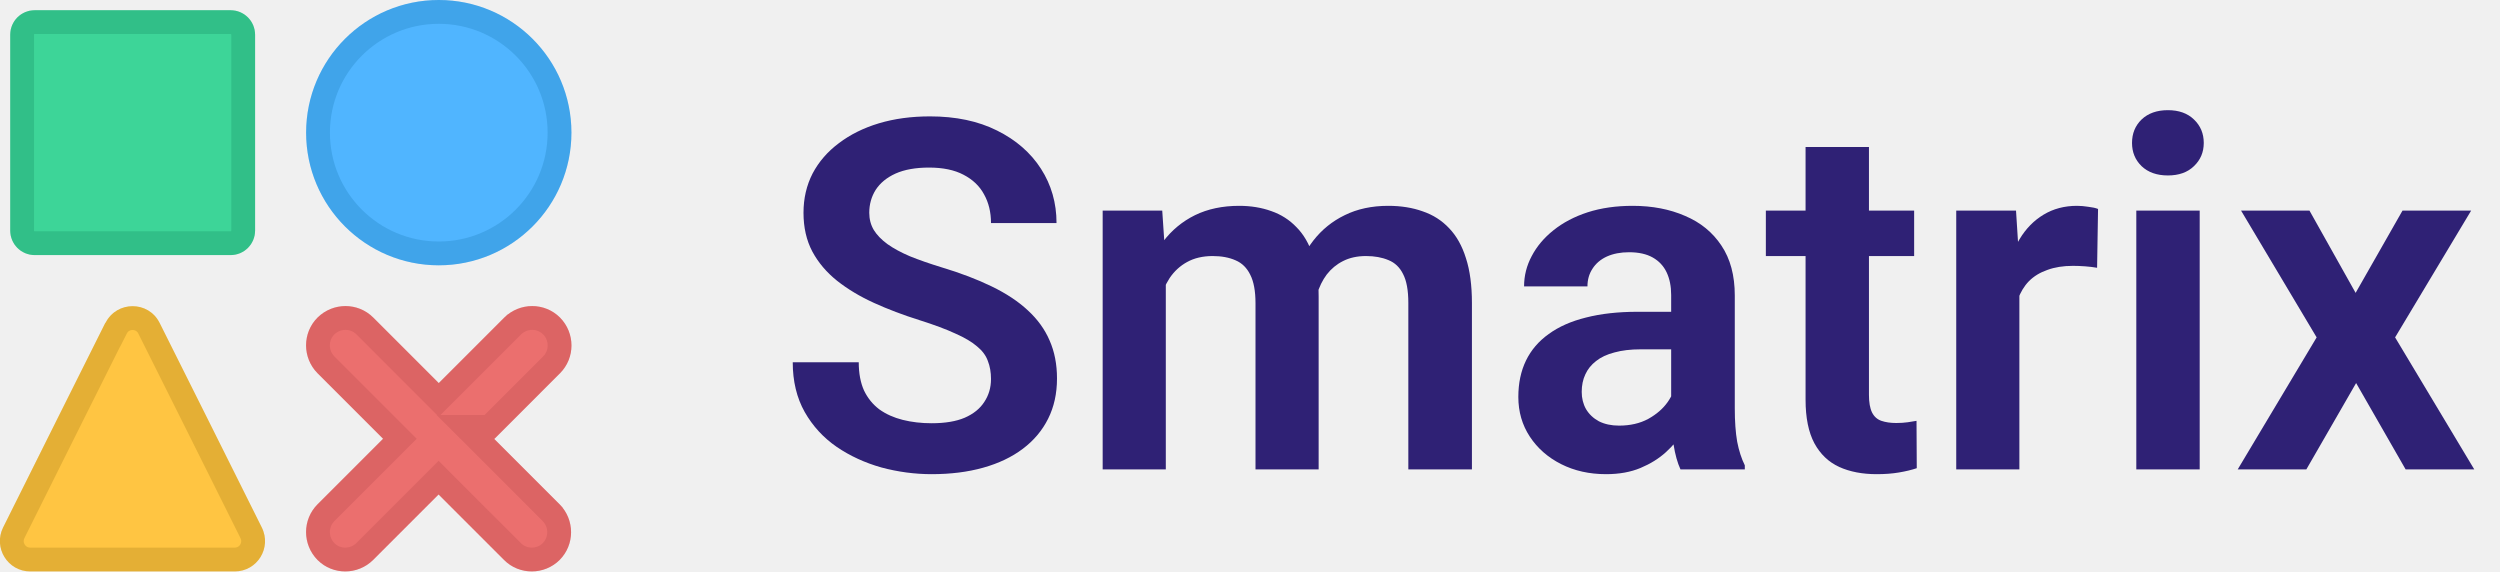
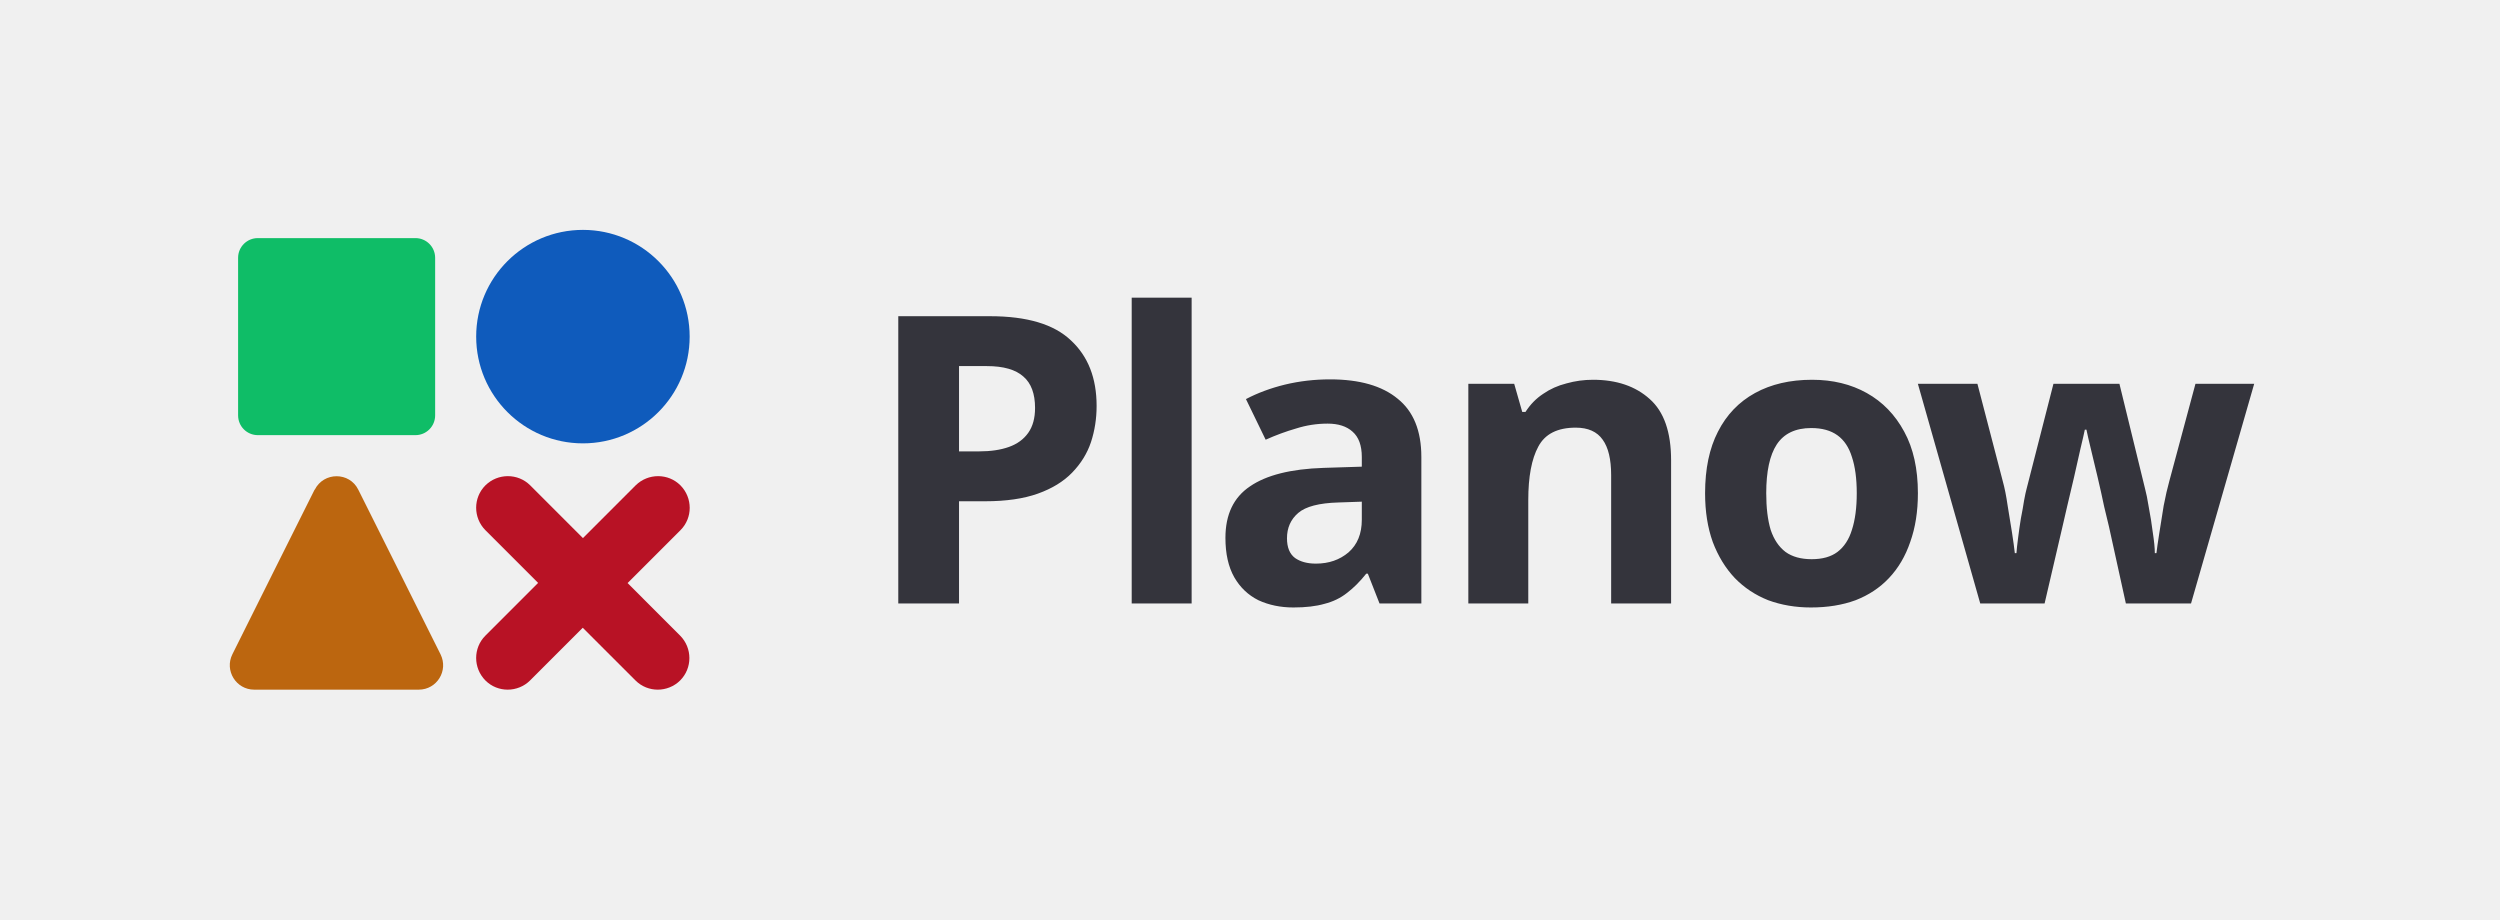
- <svg xmlns="http://www.w3.org/2000/svg" width="105" height="24" viewBox="0 0 105 24" fill="none">
-   <path d="M41.622 15.917C41.622 15.636 41.578 15.385 41.491 15.164C41.411 14.936 41.26 14.732 41.039 14.551C40.825 14.364 40.52 14.183 40.125 14.009C39.737 13.828 39.234 13.641 38.618 13.446C37.935 13.232 37.299 12.991 36.71 12.723C36.12 12.455 35.602 12.144 35.153 11.789C34.711 11.434 34.366 11.026 34.118 10.564C33.87 10.095 33.747 9.552 33.747 8.936C33.747 8.334 33.874 7.785 34.128 7.289C34.389 6.793 34.758 6.368 35.233 6.013C35.709 5.652 36.268 5.374 36.911 5.18C37.56 4.985 38.277 4.888 39.06 4.888C40.145 4.888 41.083 5.086 41.873 5.481C42.67 5.876 43.286 6.412 43.721 7.088C44.156 7.764 44.374 8.525 44.374 9.368H41.622C41.622 8.913 41.525 8.511 41.33 8.163C41.143 7.815 40.855 7.54 40.467 7.339C40.085 7.138 39.603 7.038 39.02 7.038C38.458 7.038 37.989 7.122 37.614 7.289C37.245 7.456 36.968 7.684 36.78 7.972C36.599 8.26 36.509 8.581 36.509 8.936C36.509 9.204 36.572 9.445 36.7 9.66C36.827 9.867 37.018 10.065 37.272 10.252C37.527 10.433 37.842 10.604 38.217 10.764C38.598 10.918 39.04 11.072 39.542 11.226C40.346 11.468 41.049 11.736 41.652 12.03C42.261 12.325 42.767 12.66 43.169 13.035C43.577 13.41 43.882 13.831 44.083 14.3C44.29 14.769 44.394 15.301 44.394 15.897C44.394 16.527 44.27 17.089 44.022 17.585C43.775 18.08 43.42 18.502 42.958 18.85C42.495 19.199 41.94 19.463 41.29 19.644C40.647 19.825 39.927 19.915 39.131 19.915C38.421 19.915 37.718 19.821 37.021 19.634C36.331 19.44 35.705 19.152 35.143 18.77C34.58 18.382 34.132 17.893 33.797 17.303C33.462 16.708 33.295 16.011 33.295 15.214H36.067C36.067 15.676 36.141 16.071 36.288 16.399C36.442 16.721 36.656 16.985 36.931 17.193C37.212 17.394 37.54 17.541 37.915 17.635C38.29 17.729 38.695 17.776 39.131 17.776C39.693 17.776 40.155 17.699 40.517 17.545C40.885 17.384 41.16 17.163 41.34 16.882C41.528 16.6 41.622 16.279 41.622 15.917Z" fill="#2F2175" />
-   <path d="M48.964 11.076V19.714H46.312V8.846H48.814L48.964 11.076ZM48.572 13.888H47.759C47.759 13.132 47.849 12.435 48.03 11.799C48.218 11.163 48.492 10.611 48.854 10.142C49.215 9.666 49.661 9.298 50.19 9.037C50.725 8.776 51.345 8.645 52.048 8.645C52.537 8.645 52.986 8.719 53.394 8.866C53.802 9.007 54.154 9.231 54.449 9.539C54.75 9.84 54.981 10.236 55.142 10.724C55.302 11.206 55.383 11.786 55.383 12.462V19.714H52.731V12.733C52.731 12.224 52.657 11.826 52.51 11.538C52.369 11.25 52.165 11.049 51.897 10.935C51.629 10.815 51.308 10.754 50.933 10.754C50.518 10.754 50.16 10.838 49.858 11.005C49.564 11.166 49.319 11.391 49.125 11.678C48.938 11.966 48.797 12.298 48.703 12.673C48.616 13.048 48.572 13.453 48.572 13.888ZM55.182 13.396L54.087 13.597C54.094 12.914 54.188 12.274 54.368 11.678C54.549 11.076 54.814 10.55 55.162 10.101C55.517 9.646 55.955 9.291 56.478 9.037C57.007 8.776 57.616 8.645 58.306 8.645C58.842 8.645 59.324 8.722 59.752 8.876C60.188 9.023 60.559 9.261 60.867 9.589C61.175 9.911 61.41 10.329 61.57 10.845C61.738 11.361 61.821 11.99 61.821 12.733V19.714H59.15V12.723C59.15 12.194 59.076 11.789 58.928 11.508C58.788 11.226 58.584 11.032 58.316 10.925C58.048 10.811 57.733 10.754 57.372 10.754C57.003 10.754 56.682 10.825 56.407 10.965C56.139 11.099 55.912 11.287 55.724 11.528C55.544 11.769 55.406 12.05 55.312 12.372C55.225 12.686 55.182 13.028 55.182 13.396Z" fill="#2F2175" />
-   <path d="M70.189 17.404V12.392C70.189 12.023 70.125 11.705 69.998 11.438C69.871 11.17 69.676 10.962 69.415 10.815C69.154 10.667 68.823 10.594 68.421 10.594C68.066 10.594 67.754 10.654 67.487 10.774C67.225 10.895 67.025 11.066 66.884 11.287C66.743 11.501 66.673 11.749 66.673 12.03H64.011C64.011 11.581 64.118 11.156 64.333 10.754C64.547 10.346 64.852 9.984 65.247 9.67C65.648 9.348 66.127 9.097 66.683 8.916C67.246 8.735 67.875 8.645 68.571 8.645C69.395 8.645 70.128 8.786 70.771 9.067C71.421 9.341 71.93 9.757 72.298 10.312C72.673 10.868 72.861 11.568 72.861 12.412V17.153C72.861 17.695 72.894 18.161 72.961 18.549C73.035 18.931 73.142 19.262 73.282 19.544V19.714H70.58C70.453 19.44 70.356 19.091 70.289 18.67C70.222 18.241 70.189 17.819 70.189 17.404ZM70.56 13.095L70.58 14.672H68.903C68.488 14.672 68.123 14.715 67.808 14.802C67.493 14.883 67.236 15.003 67.035 15.164C66.834 15.318 66.683 15.505 66.583 15.726C66.482 15.941 66.432 16.185 66.432 16.46C66.432 16.728 66.492 16.969 66.613 17.183C66.74 17.397 66.921 17.568 67.155 17.695C67.396 17.816 67.677 17.876 67.999 17.876C68.468 17.876 68.876 17.782 69.224 17.595C69.573 17.401 69.844 17.166 70.038 16.892C70.232 16.617 70.336 16.356 70.349 16.108L71.113 17.253C71.019 17.528 70.878 17.819 70.691 18.127C70.503 18.435 70.262 18.723 69.968 18.991C69.673 19.259 69.318 19.48 68.903 19.654C68.488 19.828 68.006 19.915 67.456 19.915C66.753 19.915 66.124 19.774 65.568 19.493C65.012 19.212 64.574 18.827 64.252 18.338C63.931 17.849 63.77 17.294 63.77 16.671C63.77 16.095 63.877 15.586 64.091 15.144C64.306 14.702 64.624 14.33 65.046 14.029C65.468 13.721 65.99 13.49 66.613 13.336C67.242 13.175 67.962 13.095 68.772 13.095H70.56Z" fill="#2F2175" />
-   <path d="M80.394 8.846V10.754H74.166V8.846H80.394ZM75.834 6.174H78.496V16.58C78.496 16.902 78.539 17.149 78.626 17.324C78.713 17.498 78.844 17.615 79.018 17.675C79.192 17.735 79.4 17.766 79.641 17.766C79.815 17.766 79.975 17.756 80.123 17.735C80.27 17.715 80.394 17.695 80.494 17.675L80.504 19.664C80.284 19.738 80.032 19.798 79.751 19.845C79.477 19.892 79.165 19.915 78.817 19.915C78.221 19.915 77.699 19.815 77.25 19.614C76.801 19.406 76.453 19.075 76.205 18.619C75.958 18.157 75.834 17.548 75.834 16.791V6.174Z" fill="#2F2175" />
-   <path d="M84.814 11.066V19.714H82.162V8.846H84.673L84.814 11.066ZM88.118 8.776L88.078 11.247C87.931 11.22 87.763 11.2 87.576 11.186C87.395 11.173 87.224 11.166 87.064 11.166C86.655 11.166 86.297 11.223 85.989 11.337C85.681 11.444 85.423 11.601 85.215 11.809C85.014 12.017 84.861 12.271 84.753 12.572C84.646 12.867 84.586 13.202 84.573 13.577L84 13.507C84 12.817 84.07 12.177 84.211 11.588C84.352 10.999 84.556 10.483 84.824 10.041C85.091 9.599 85.426 9.258 85.828 9.017C86.237 8.769 86.705 8.645 87.234 8.645C87.382 8.645 87.539 8.658 87.706 8.685C87.881 8.705 88.018 8.735 88.118 8.776Z" fill="#2F2175" />
-   <path d="M92.387 8.846V19.714H89.725V8.846H92.387ZM89.545 6.003C89.545 5.608 89.678 5.28 89.946 5.019C90.221 4.758 90.589 4.627 91.051 4.627C91.513 4.627 91.878 4.758 92.146 5.019C92.421 5.28 92.558 5.608 92.558 6.003C92.558 6.392 92.421 6.716 92.146 6.978C91.878 7.239 91.513 7.369 91.051 7.369C90.589 7.369 90.221 7.239 89.946 6.978C89.678 6.716 89.545 6.392 89.545 6.003Z" fill="#2F2175" />
-   <path d="M96.998 8.846L98.936 12.301L100.905 8.846H103.788L100.594 14.17L103.919 19.714H101.036L98.957 16.088L96.867 19.714H93.984L97.299 14.17L94.125 8.846H96.998Z" fill="#2F2175" />
-   <g clip-path="url(#clip0_79_37761)">
-     <path d="M9.686 0.429H1.457C0.889 0.429 0.429 0.889 0.429 1.457V9.686C0.429 10.254 0.889 10.714 1.457 10.714H9.686C10.254 10.714 10.714 10.254 10.714 9.686V1.457C10.714 0.889 10.254 0.429 9.686 0.429Z" fill="#3DD598" />
-     <path d="M1.457 0.929H9.686C9.978 0.929 10.214 1.165 10.214 1.457V9.686C10.214 9.978 9.978 10.214 9.686 10.214H1.457C1.165 10.214 0.929 9.978 0.929 9.686V1.457C0.929 1.165 1.165 0.929 1.457 0.929Z" stroke="#006C49" stroke-opacity="0.2" />
-     <path d="M24 5.571C24 2.494 21.506 0 18.428 0C15.351 0 12.857 2.494 12.857 5.571C12.857 8.648 15.351 11.143 18.428 11.143C21.506 11.143 24 8.648 24 5.571Z" fill="#50B5FF" />
-     <path d="M18.428 0.5C21.229 0.5 23.5 2.771 23.5 5.571C23.5 8.372 21.229 10.643 18.428 10.643C15.628 10.643 13.357 8.372 13.357 5.571C13.357 2.771 15.628 0.5 18.428 0.5Z" stroke="#006398" stroke-opacity="0.2" />
-     <path d="M4.431 13.56C4.903 12.626 6.24 12.626 6.703 13.56L8.743 17.64L10.997 22.157C11.417 23.006 10.809 24 9.857 24H1.269C0.326 24 -0.291 23.006 0.129 22.157L2.383 17.64L4.423 13.56H4.431Z" fill="#FFC542" />
-     <path d="M2.83 17.863L4.732 14.06H4.739L4.878 13.785C5.166 13.214 5.977 13.222 6.255 13.782L6.256 13.784L8.295 17.863L8.296 17.864L10.549 22.379C10.549 22.379 10.549 22.379 10.549 22.38C10.806 22.899 10.433 23.5 9.857 23.5H1.269C0.698 23.5 0.321 22.897 0.576 22.38C0.576 22.379 0.577 22.379 0.577 22.379L2.83 17.864L2.83 17.863Z" stroke="#7A5900" stroke-opacity="0.2" />
-     <path d="M20.769 18.429L23.52 15.677C24.163 15.034 24.163 13.989 23.52 13.337C22.877 12.694 21.831 12.694 21.18 13.337L18.429 16.089L15.677 13.337C15.034 12.694 13.989 12.694 13.337 13.337C12.694 13.98 12.694 15.026 13.337 15.677L16.089 18.429L13.337 21.18C12.694 21.823 12.694 22.869 13.337 23.52C13.663 23.846 14.083 24 14.503 24C14.923 24 15.351 23.837 15.669 23.52L18.42 20.769L21.171 23.52C21.497 23.846 21.917 24 22.337 24C22.757 24 23.186 23.837 23.503 23.52C24.146 22.877 24.146 21.831 23.503 21.18L20.751 18.429H20.769Z" fill="#EB6F6E" />
-     <path d="M23.166 15.324L20.561 17.929H19.544L20.398 18.782L23.147 21.531C23.147 21.532 23.148 21.532 23.148 21.532C23.599 21.99 23.595 22.721 23.149 23.166C22.931 23.385 22.631 23.5 22.337 23.5C22.041 23.5 21.751 23.392 21.525 23.166L18.773 20.415L18.42 20.061L18.066 20.415L15.315 23.166C15.096 23.385 14.797 23.5 14.503 23.5C14.207 23.5 13.918 23.393 13.692 23.168C13.241 22.709 13.245 21.98 13.691 21.534L16.442 18.782L16.796 18.429L16.442 18.075L13.692 15.325C13.241 14.867 13.245 14.138 13.69 13.692C14.148 13.241 14.878 13.245 15.324 13.691L18.075 16.442L18.429 16.796L18.782 16.442L21.531 13.693C21.532 13.693 21.532 13.692 21.532 13.692C21.99 13.241 22.719 13.245 23.165 13.69C23.616 14.148 23.612 14.878 23.166 15.324Z" stroke="#A43A3C" stroke-opacity="0.2" />
+ <svg xmlns="http://www.w3.org/2000/svg" width="87" height="32" viewBox="0 0 87 32" fill="none">
+   <g clip-path="url(#clip0_19_1478)">
+     <path d="M14.458 8.286H8.972C8.593 8.286 8.286 8.593 8.286 8.971V14.457C8.286 14.836 8.593 15.143 8.972 15.143H14.458C14.836 15.143 15.143 14.836 15.143 14.457V8.971C15.143 8.593 14.836 8.286 14.458 8.286Z" fill="#0FBD67" />
+     <path d="M24 11.714C24 9.663 22.337 8 20.286 8C18.234 8 16.571 9.663 16.571 11.714C16.571 13.766 18.234 15.429 20.286 15.429C22.337 15.429 24 13.766 24 11.714Z" fill="#0F5BBC" />
+     <path d="M10.954 17.04C11.268 16.417 12.16 16.417 12.468 17.04L13.828 19.76L15.331 22.771C15.611 23.337 15.206 24 14.571 24H8.846C8.217 24 7.806 23.337 8.086 22.771L9.588 19.76L10.948 17.04H10.954Z" fill="#BC660F" />
+     <path d="M21.846 20.285L23.68 18.451C24.109 18.023 24.109 17.326 23.68 16.891C23.252 16.463 22.555 16.463 22.12 16.891L20.286 18.726L18.452 16.891C18.023 16.463 17.326 16.463 16.892 16.891C16.463 17.32 16.463 18.017 16.892 18.451L18.726 20.285L16.892 22.12C16.463 22.548 16.463 23.245 16.892 23.68C17.109 23.897 17.389 24 17.669 24C17.949 24 18.235 23.891 18.446 23.68L20.28 21.846L22.115 23.68C22.332 23.897 22.612 24 22.892 24C23.172 24 23.457 23.891 23.669 23.68C24.098 23.251 24.098 22.554 23.669 22.12L21.835 20.285H21.846Z" fill="#B81225" />
  </g>
+   <path d="M34.452 11.004C35.74 11.004 36.678 11.284 37.266 11.844C37.863 12.395 38.162 13.155 38.162 14.126C38.162 14.565 38.097 14.985 37.966 15.386C37.835 15.778 37.616 16.133 37.308 16.45C37.009 16.758 36.613 17.001 36.118 17.178C35.623 17.355 35.012 17.444 34.284 17.444H33.374V21H31.26V11.004H34.452ZM34.34 12.74H33.374V15.708H34.074C34.475 15.708 34.821 15.657 35.11 15.554C35.399 15.451 35.623 15.288 35.782 15.064C35.941 14.84 36.02 14.551 36.02 14.196C36.02 13.701 35.885 13.337 35.614 13.104C35.343 12.861 34.919 12.74 34.34 12.74ZM41.469 21H39.383V10.36H41.469V21ZM46.285 13.202C47.311 13.202 48.095 13.426 48.637 13.874C49.187 14.313 49.463 14.989 49.463 15.904V21H48.007L47.601 19.964H47.545C47.33 20.235 47.106 20.459 46.873 20.636C46.649 20.813 46.387 20.939 46.089 21.014C45.799 21.098 45.44 21.14 45.011 21.14C44.563 21.14 44.157 21.056 43.793 20.888C43.438 20.711 43.158 20.445 42.953 20.09C42.747 19.726 42.645 19.269 42.645 18.718C42.645 17.906 42.929 17.309 43.499 16.926C44.068 16.534 44.922 16.319 46.061 16.282L47.391 16.24V15.904C47.391 15.503 47.283 15.209 47.069 15.022C46.863 14.835 46.574 14.742 46.201 14.742C45.827 14.742 45.463 14.798 45.109 14.91C44.754 15.013 44.399 15.143 44.045 15.302L43.359 13.888C43.769 13.673 44.222 13.505 44.717 13.384C45.221 13.263 45.743 13.202 46.285 13.202ZM46.579 17.486C45.907 17.505 45.44 17.626 45.179 17.85C44.917 18.074 44.787 18.368 44.787 18.732C44.787 19.049 44.88 19.278 45.067 19.418C45.253 19.549 45.496 19.614 45.795 19.614C46.243 19.614 46.621 19.483 46.929 19.222C47.237 18.951 47.391 18.573 47.391 18.088V17.458L46.579 17.486ZM55.438 13.216C56.259 13.216 56.917 13.44 57.412 13.888C57.907 14.327 58.154 15.036 58.154 16.016V21H56.068V16.534C56.068 15.983 55.97 15.573 55.774 15.302C55.578 15.022 55.265 14.882 54.836 14.882C54.201 14.882 53.767 15.101 53.534 15.54C53.3 15.969 53.184 16.59 53.184 17.402V21H51.098V13.356H52.694L52.974 14.336H53.086C53.254 14.075 53.459 13.865 53.702 13.706C53.944 13.538 54.215 13.417 54.514 13.342C54.812 13.258 55.12 13.216 55.438 13.216ZM66.743 17.164C66.743 17.799 66.654 18.363 66.477 18.858C66.309 19.353 66.062 19.773 65.735 20.118C65.418 20.454 65.03 20.711 64.573 20.888C64.116 21.056 63.598 21.14 63.019 21.14C62.487 21.14 61.992 21.056 61.535 20.888C61.087 20.711 60.7 20.454 60.373 20.118C60.046 19.773 59.79 19.353 59.603 18.858C59.426 18.363 59.337 17.799 59.337 17.164C59.337 16.315 59.486 15.601 59.785 15.022C60.084 14.434 60.513 13.986 61.073 13.678C61.633 13.37 62.296 13.216 63.061 13.216C63.78 13.216 64.414 13.37 64.965 13.678C65.516 13.986 65.95 14.434 66.267 15.022C66.584 15.601 66.743 16.315 66.743 17.164ZM61.465 17.164C61.465 17.668 61.516 18.093 61.619 18.438C61.731 18.774 61.904 19.031 62.137 19.208C62.37 19.376 62.674 19.46 63.047 19.46C63.42 19.46 63.719 19.376 63.943 19.208C64.176 19.031 64.344 18.774 64.447 18.438C64.559 18.093 64.615 17.668 64.615 17.164C64.615 16.66 64.559 16.24 64.447 15.904C64.344 15.568 64.176 15.316 63.943 15.148C63.71 14.98 63.406 14.896 63.033 14.896C62.482 14.896 62.081 15.087 61.829 15.47C61.586 15.843 61.465 16.408 61.465 17.164ZM73.392 18.326C73.354 18.167 73.298 17.934 73.224 17.626C73.158 17.309 73.084 16.973 73 16.618C72.916 16.254 72.836 15.923 72.762 15.624C72.687 15.316 72.636 15.092 72.608 14.952H72.552C72.524 15.092 72.472 15.316 72.398 15.624C72.332 15.923 72.258 16.254 72.174 16.618C72.09 16.973 72.01 17.309 71.936 17.626C71.861 17.943 71.805 18.186 71.768 18.354L71.152 21H68.912L66.742 13.356H68.814L69.696 16.744C69.761 16.977 69.817 17.257 69.864 17.584C69.92 17.911 69.971 18.228 70.018 18.536C70.064 18.835 70.097 19.073 70.116 19.25H70.172C70.181 19.119 70.2 18.947 70.228 18.732C70.256 18.508 70.288 18.279 70.326 18.046C70.372 17.813 70.41 17.603 70.438 17.416C70.475 17.22 70.503 17.089 70.522 17.024L71.46 13.356H73.756L74.652 17.024C74.689 17.155 74.731 17.365 74.778 17.654C74.834 17.943 74.88 18.237 74.918 18.536C74.964 18.835 74.988 19.073 74.988 19.25H75.044C75.062 19.091 75.095 18.863 75.142 18.564C75.188 18.256 75.24 17.934 75.296 17.598C75.361 17.262 75.426 16.977 75.492 16.744L76.402 13.356H78.446L76.248 21H73.98L73.392 18.326Z" fill="#34343C" />
  <defs>
-     <clipPath id="clip0_79_37761">
-       <rect width="24" height="24" fill="white" />
+     <clipPath id="clip0_19_1478">
+       <rect width="16" height="16" fill="white" transform="translate(8 8)" />
    </clipPath>
  </defs>
</svg>
